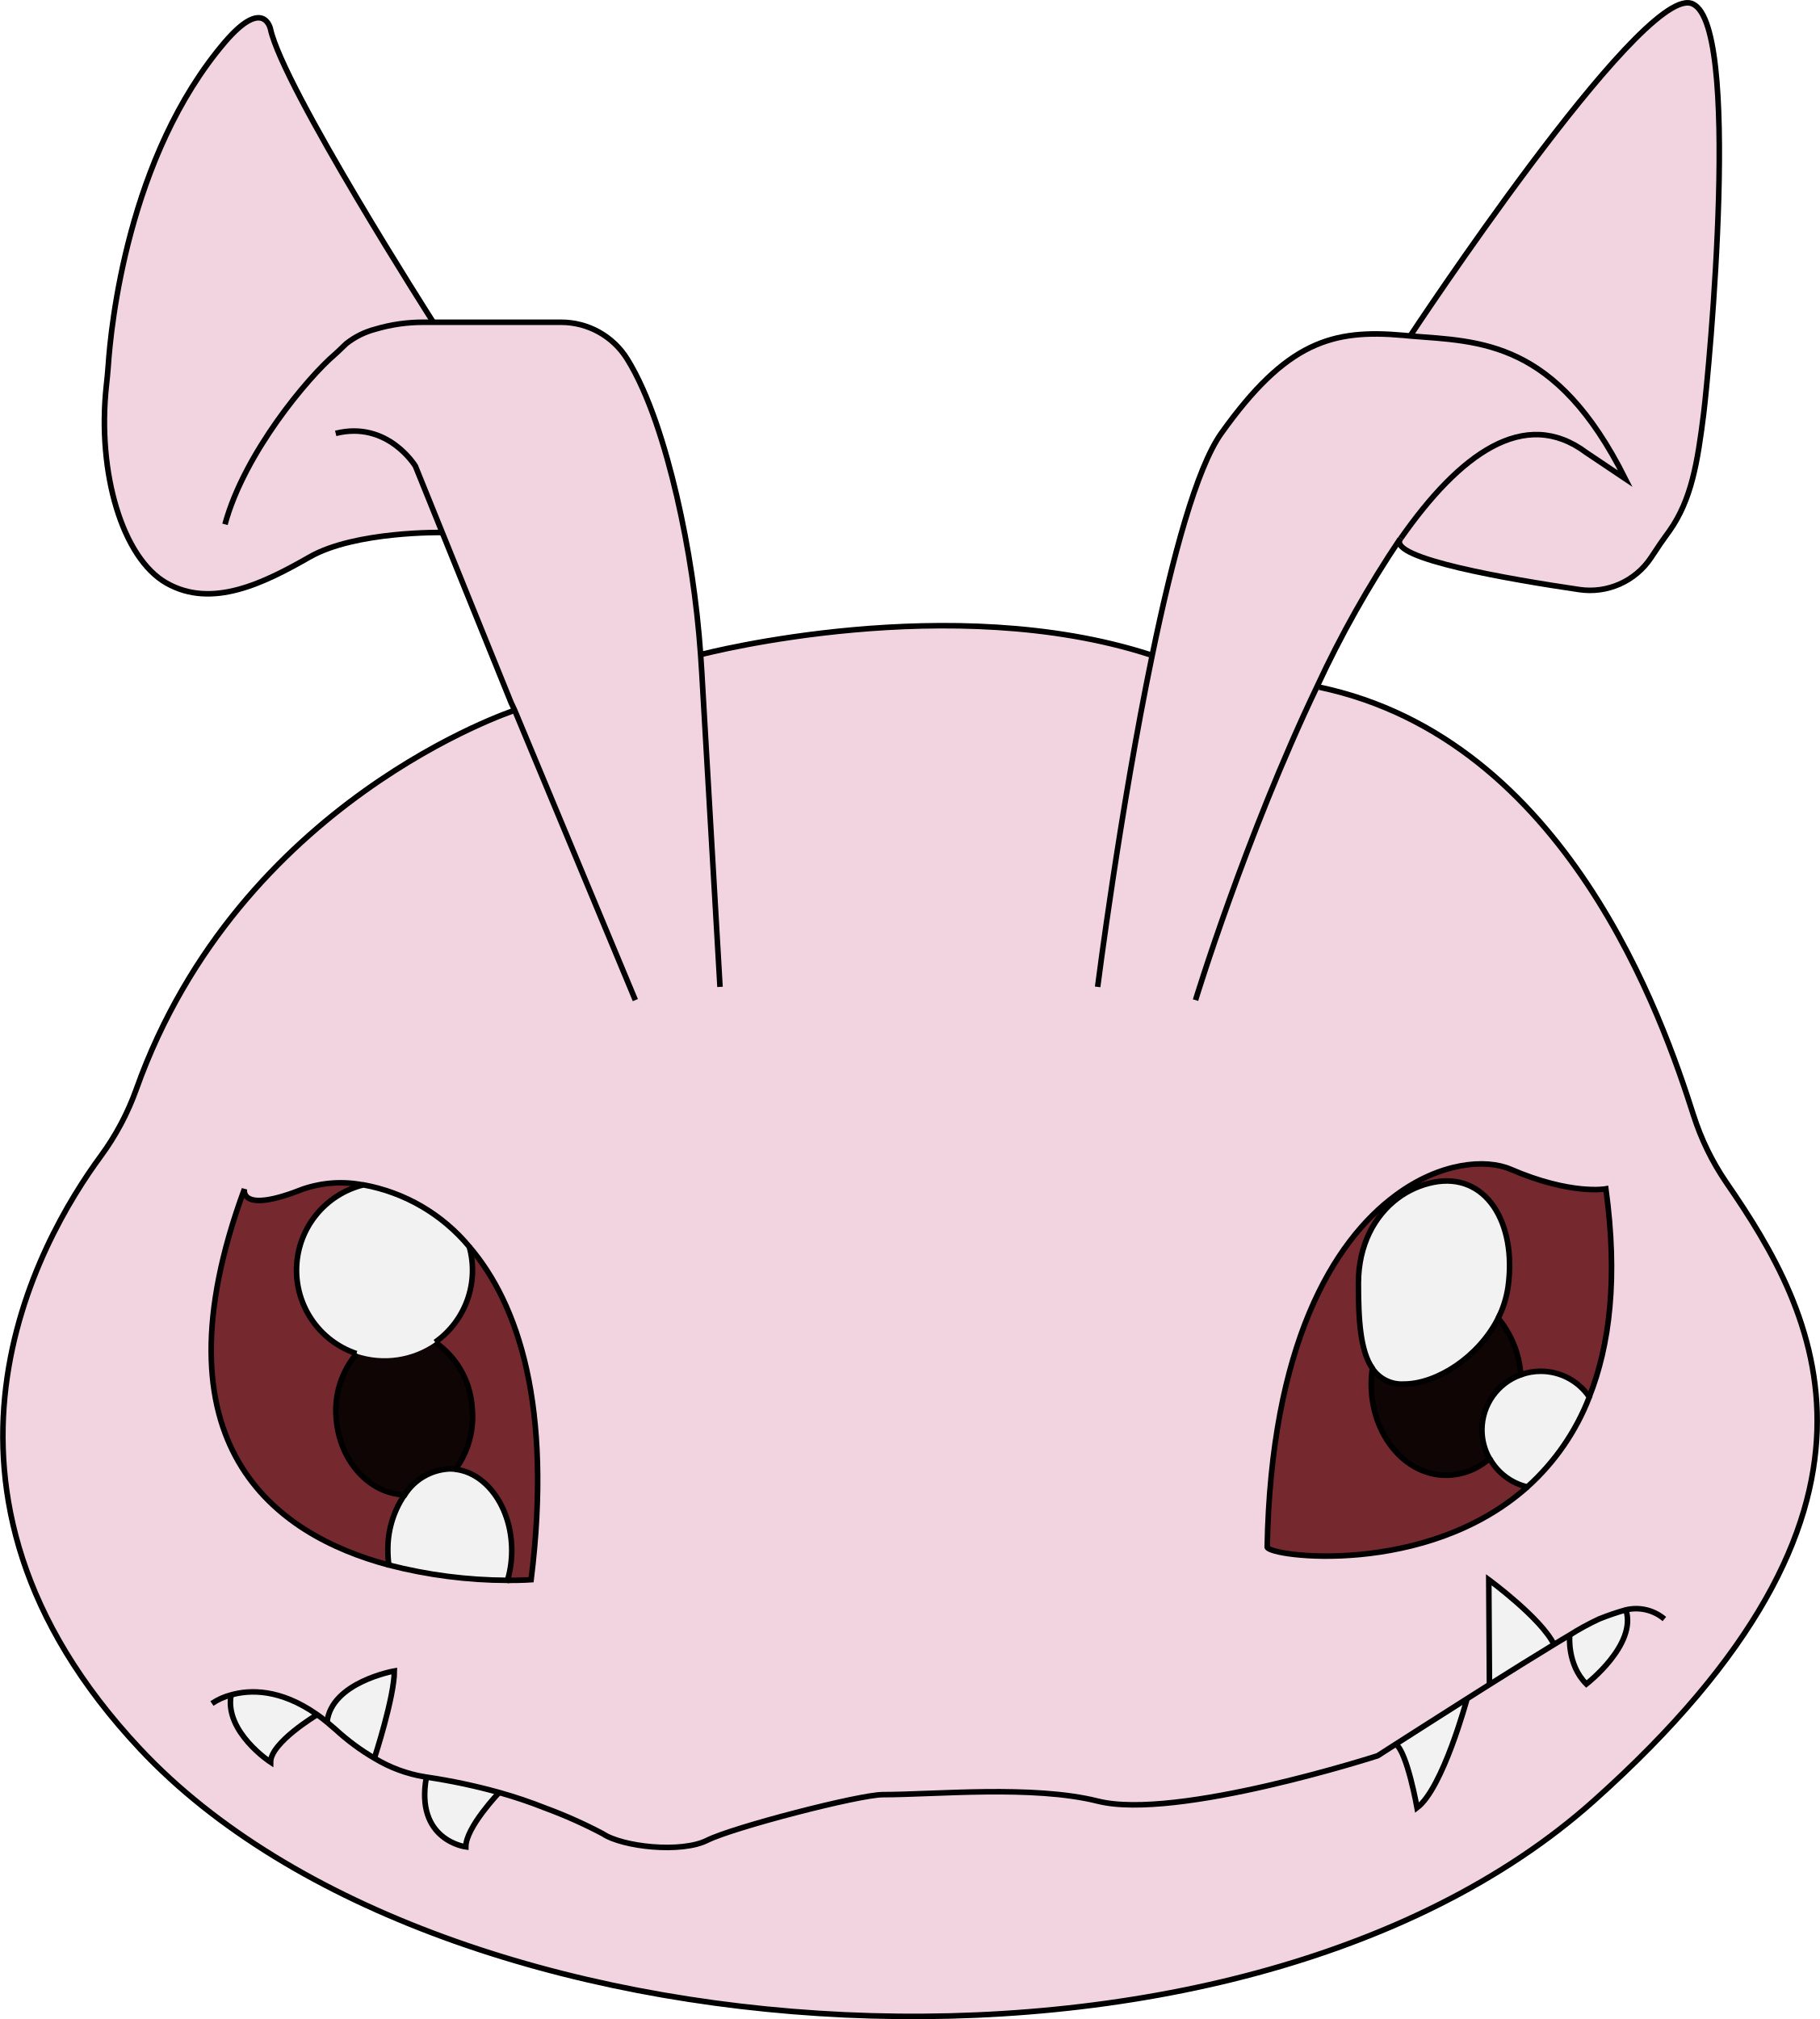
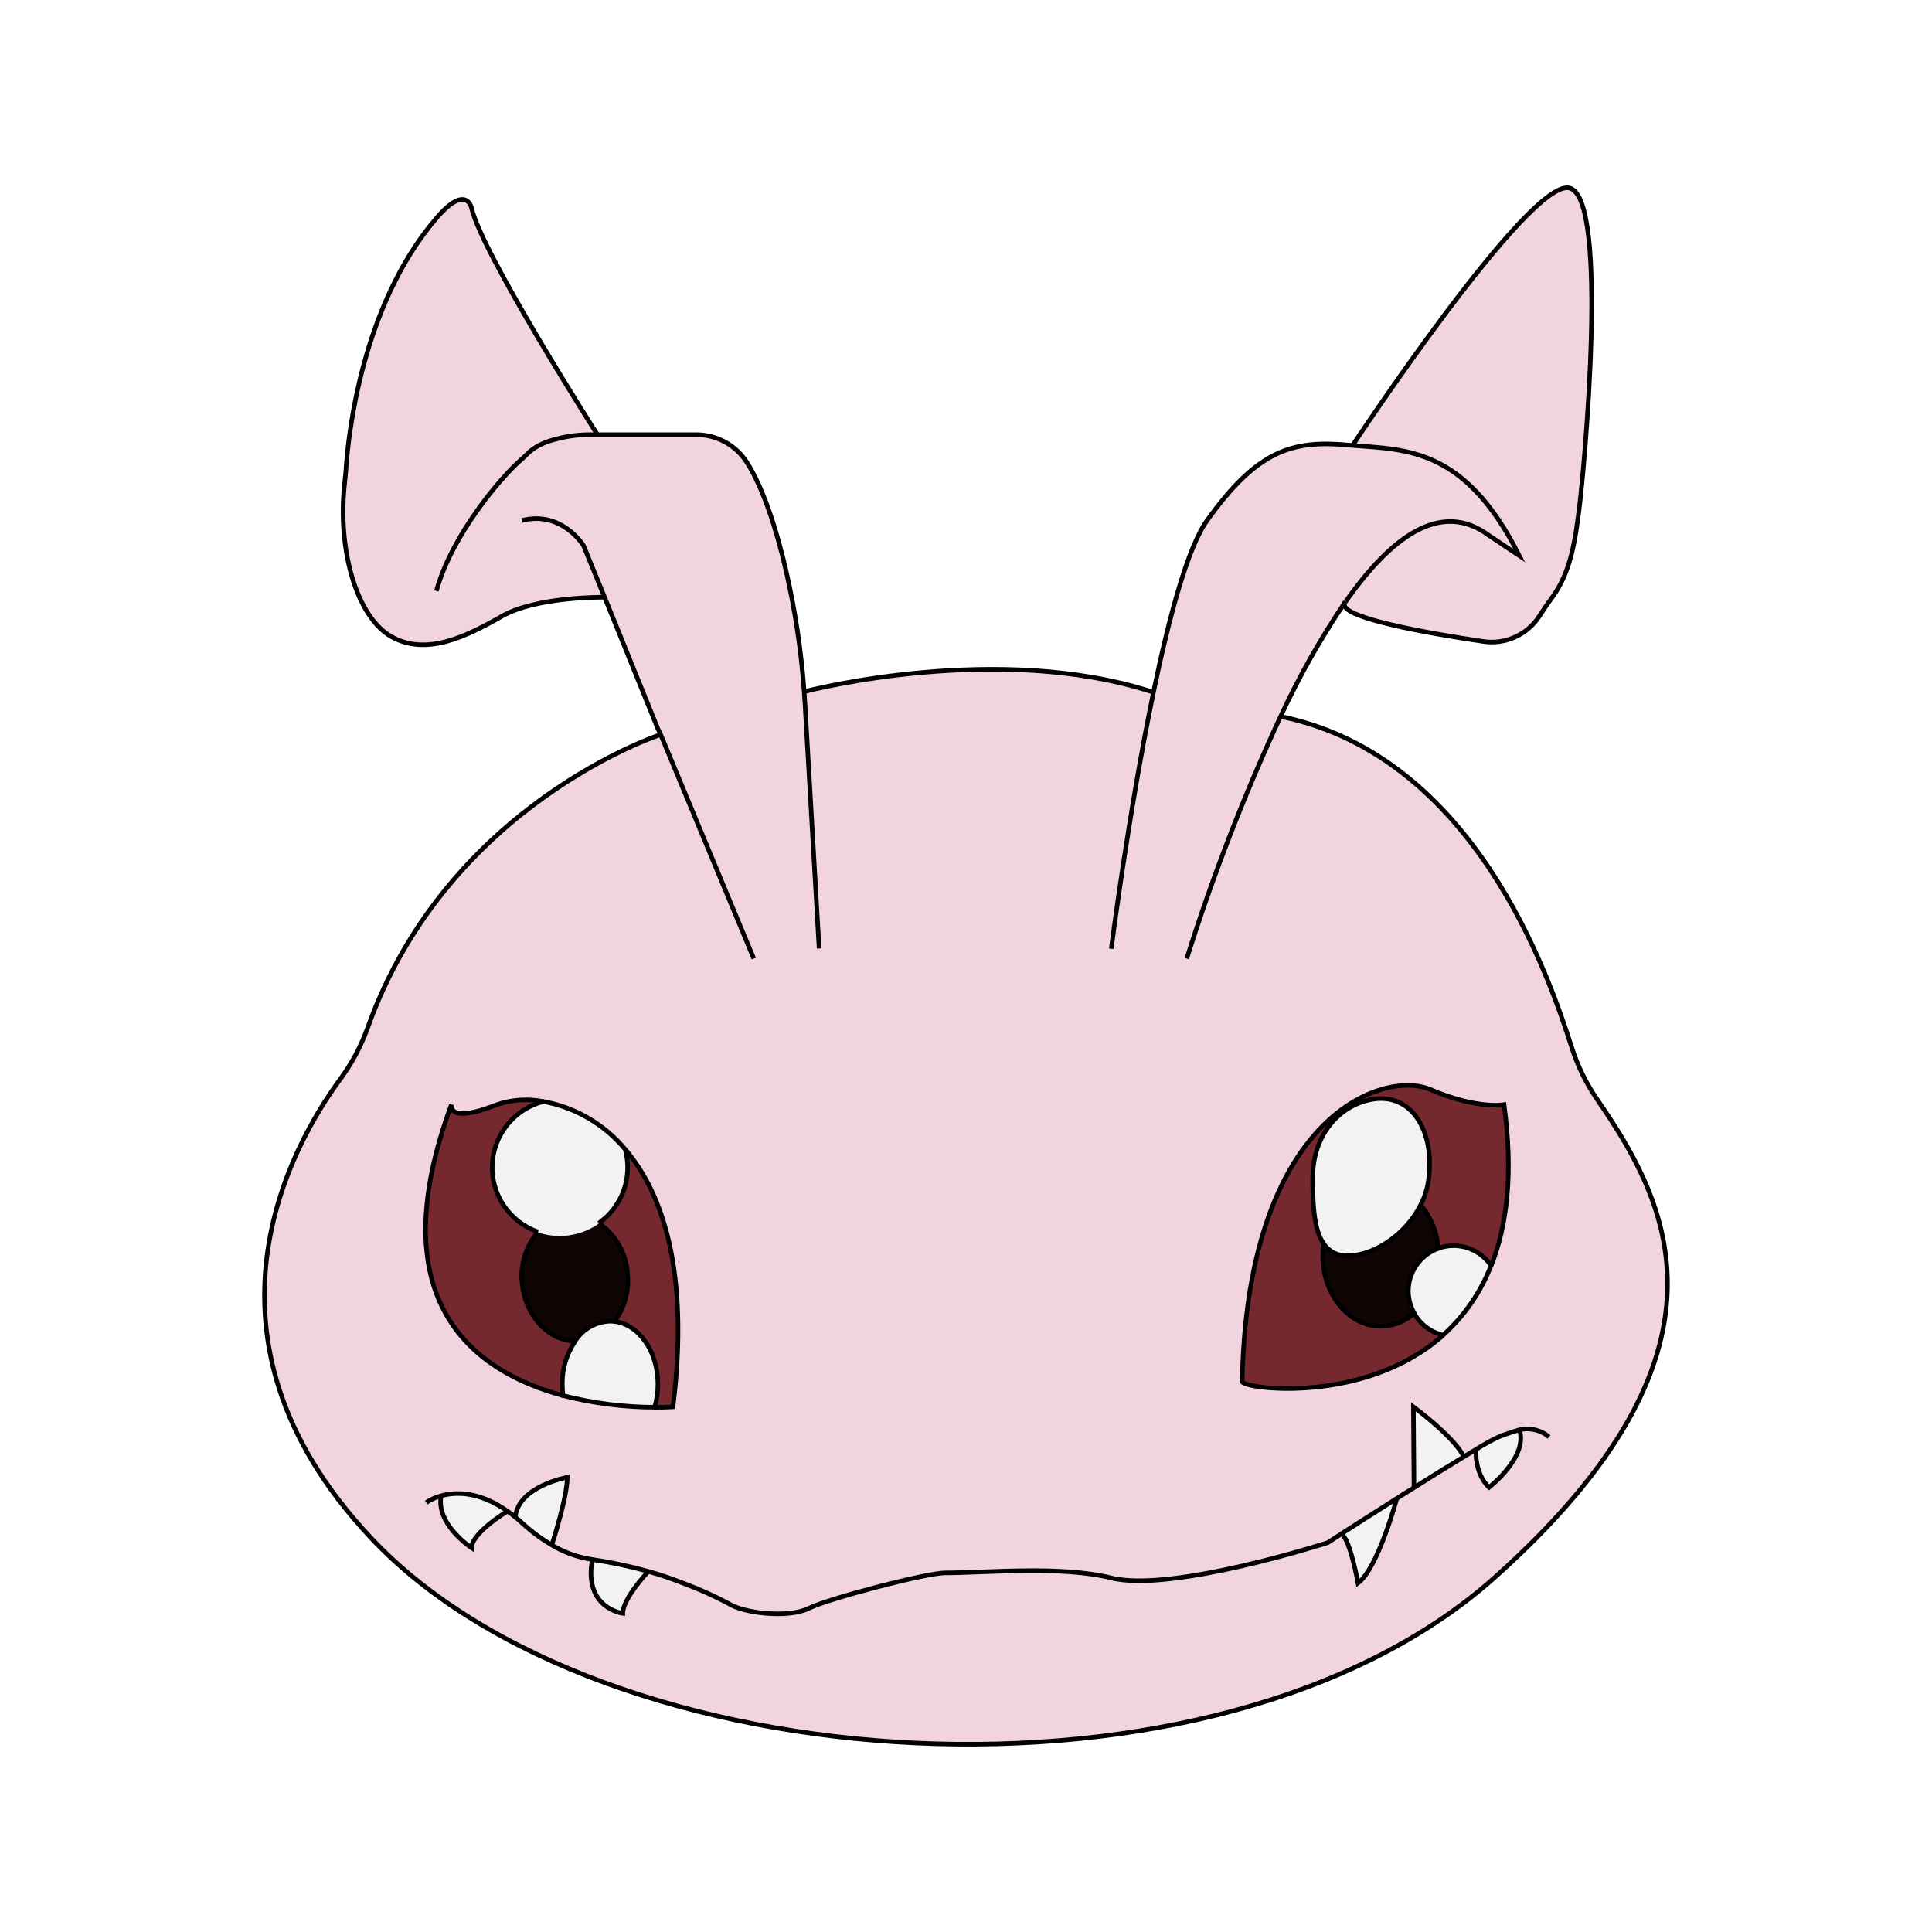
- <svg xmlns="http://www.w3.org/2000/svg" viewBox="0 0 327.62 363.38">
+ <svg xmlns="http://www.w3.org/2000/svg" viewBox="0 0 425 425">
  <defs>
-     <style>.cls-1{fill:#f2d4e1;}.cls-2{fill:#f2f2f2;}.cls-3{fill:#75292e;}.cls-4{fill:#0f0504;}.cls-5{fill:none;stroke:#000;stroke-miterlimit:10;}</style>
+     <style>.cls-1,.cls-6{fill:none;}.cls-2{fill:#f2d4e1;}.cls-3{fill:#f2f2f2;}.cls-4{fill:#75292e;}.cls-5{fill:#0f0504;}.cls-6{stroke:#000;stroke-miterlimit:10;}</style>
  </defs>
  <g id="Capa_2" data-name="Capa 2">
+     <g id="img_bg" data-name="img bg">
+       <rect class="cls-1" width="425" height="425" />
+     </g>
    <g id="S">
-       <path class="cls-1" d="M304.33.56c9.38,2.35,3.26,66.51,2.35,73.87-1.1,8.79-2.19,15.52-6.19,21.16-.54.76-1.1,1.5-1.62,2.27l-1.68,2.52a13.19,13.19,0,0,1-12.91,5.72c-12.49-1.84-34.4-5.59-32.23-9.06l.12-.16c10.56-15.1,22.26-23.78,33.41-15.42l7,4.69c-12.51-25-26.12-24.67-38.71-25.69v-.11S294.94-1.78,304.33.56Z" />
-       <path class="cls-2" d="M292.67,289.73c2.05,6.28-7.11,13.36-7.11,13.36-3.52-3.52-3-8.81-3-8.81a46.69,46.69,0,0,1,5.34-2.92A47.34,47.34,0,0,1,292.67,289.73Z" />
-       <path class="cls-2" d="M277.36,246.8a10.55,10.55,0,0,1,8.74,4.63,42.25,42.25,0,0,1-11.16,16.19,10.55,10.55,0,0,1-1.16-20.19A10.4,10.4,0,0,1,277.36,246.8Z" />
-       <path class="cls-2" d="M258,212.8c9.45-1.9,15.06,7.22,13.48,18.76a18.67,18.67,0,0,1-1.81,5.75c-3.51,7-11,11.84-17,11.84a6.36,6.36,0,0,1-5.66-2.81c-2.23-3.22-2.54-8.9-2.54-15.36,0-6.89,2.92-12.21,7.12-15.34A15.9,15.9,0,0,1,258,212.8Z" />
-       <path class="cls-2" d="M268.12,303.2h0L268,284.32s9.43,6.91,11.75,11.67C276.31,298.07,272.21,300.62,268.12,303.2Z" />
-       <path class="cls-2" d="M264.09,305.73s-4.33,16.11-9,19.63c0,0-1.78-10-3.82-11.44C254.23,312,259,309,264.09,305.73Z" />
-       <path class="cls-3" d="M286.09,251.43a10.55,10.55,0,0,0-8.74-4.63,10.4,10.4,0,0,0-3.59.63,17.92,17.92,0,0,0-4.08-10.13,18.67,18.67,0,0,0,1.81-5.75c1.57-11.54-4-20.66-13.48-18.76a15.9,15.9,0,0,0-6.37,2.84l-.38-.53c8-5.92,16.17-6.6,20.68-4.66,10.88,4.69,17.13,3.52,17.13,3.52C291.27,229.93,289.79,242.13,286.09,251.43Z" />
-       <path class="cls-3" d="M228.11,278.46c.68-36.34,11.83-55,23.16-63.35l.38.53c-4.2,3.13-7.12,8.44-7.12,15.34,0,6.46.32,12.14,2.54,15.36a20.13,20.13,0,0,0-.2,2.81c0,9.06,6,16.42,13.48,16.42a11.85,11.85,0,0,0,7.81-3,10.52,10.52,0,0,0,6.77,5.1C256.72,283.85,228.57,280.17,228.11,278.46Z" />
-       <path class="cls-4" d="M252.73,249.15c5.93,0,13.45-4.84,17-11.84a17.92,17.92,0,0,1,4.08,10.13,10.54,10.54,0,0,0-7,9.92,10.43,10.43,0,0,0,1.36,5.17,11.85,11.85,0,0,1-7.81,3c-7.45,0-13.48-7.35-13.48-16.42a20.13,20.13,0,0,1,.2-2.81A6.36,6.36,0,0,0,252.73,249.15Z" />
-       <path class="cls-3" d="M84.48,224.39c8.83,10.3,15,28.73,11.13,59.93,0,0-1.61.12-4.29.11a18.6,18.6,0,0,0,.77-5.38c0-7.63-4.44-13.92-10.12-14.6a16,16,0,0,0,3-11,15.53,15.53,0,0,0-6.68-11.85,15.84,15.84,0,0,0,6.14-17.18Z" />
-       <path class="cls-2" d="M76.79,319.85a107.3,107.3,0,0,1,13.06,2.77s-6,6.26-6,9.78C83.88,332.4,74.69,331.25,76.79,319.85Z" />
-       <path class="cls-2" d="M84.48,224.39a15.83,15.83,0,1,1-19.07-11.14A32.24,32.24,0,0,1,84.48,224.39Z" />
-       <path class="cls-2" d="M72.79,269.07h0A10.09,10.09,0,0,1,81,264.39a9.92,9.92,0,0,1,1,.06c5.68.68,10.12,7,10.12,14.6a18.6,18.6,0,0,1-.77,5.38A86.86,86.86,0,0,1,70,281.68h0a19.42,19.42,0,0,1-.18-2.64A17.35,17.35,0,0,1,72.79,269.07Z" />
-       <path class="cls-4" d="M64.16,243.62a15.83,15.83,0,0,0,14.18-2.05A15.53,15.53,0,0,1,85,253.43a16,16,0,0,1-3,11,9.92,9.92,0,0,0-1-.06,10.09,10.09,0,0,0-8.15,4.68h0c-6.3-.19-11.69-6-12.32-13.65A15.79,15.79,0,0,1,64.16,243.62Z" />
-       <path class="cls-3" d="M53.4,228.63a15.82,15.82,0,0,0,10.76,15,15.79,15.79,0,0,0-3.69,11.8c.63,7.61,6,13.46,12.32,13.65a17.35,17.35,0,0,0-3,10,19.42,19.42,0,0,0,.18,2.64C49.55,276.22,27,260.19,44,214c-.07.4-.59,4.43,10.56,0a21,21,0,0,1,10.85-.72A15.84,15.84,0,0,0,53.4,228.63Z" />
-       <path class="cls-2" d="M67.39,316.46a40.58,40.58,0,0,1-7-5.17c-.53-.48-1.06-.94-1.57-1.34.79-7.2,12.12-9.22,12.12-9.22C71,305.43,67.39,316.46,67.39,316.46Z" />
-       <path class="cls-1" d="M282.57,294.28s-.53,5.29,3,8.81c0,0,9.16-7.07,7.11-13.36a47.34,47.34,0,0,0-4.76,1.63A46.69,46.69,0,0,0,282.57,294.28Zm-14.46,8.92c4.09-2.58,8.2-5.14,11.61-7.21C277.4,291.23,268,284.32,268,284.32l.14,18.87ZM67.39,316.46s3.6-11,3.6-15.72c0,0-11.34,2-12.12,9.22.52.4,1,.86,1.57,1.34A40.58,40.58,0,0,0,67.39,316.46Zm196.71-10.73c-5.11,3.24-9.86,6.27-12.84,8.18,2,1.44,3.82,11.44,3.82,11.44C259.77,321.85,264.09,305.73,264.09,305.73ZM78,58h23a14,14,0,0,1,11.89,6.58c3.93,6.31,6.87,15.84,8.93,24.66a185,185,0,0,1,4.3,28.56c1.29-.34,45.07-11.55,80.88,0l.45.08C211.07,100.4,215.4,84.25,219.9,78c11.73-16.42,19.93-18.76,32.83-17.59l1.16.11c12.58,1,26.19.67,38.71,25.69l-7-4.69c-11.15-8.36-22.84.32-33.41,15.42l-.12.16a192.13,192.13,0,0,0-14.94,26.45l.39.18c44.56,9.38,61.85,59.75,67.35,77a46.5,46.5,0,0,0,5.93,12.17c16.22,23.52,35.29,58.52-24,111.38-64.49,57.46-207.54,48.07-261.48-9.38-44-46.84-18.2-91.73-7.18-106.73a47.13,47.13,0,0,0,6.45-12.14c18.55-52,68.15-68.16,68.15-68.16L92,126.45,79.64,95.83s-15.69-.29-23.9,4.4-17.59,9.38-25.8,4.69c-7.87-4.49-12.5-19.76-10.81-35.47.13-1.2.26-2.38.34-3.58.47-7.14,3.48-37.8,21-58.28,7-8.21,8.21-2.35,8.21-2.35C51.05,15.81,78,58,78,58Zm11.83,264.6a107.3,107.3,0,0,0-13.06-2.77c-2.1,11.4,7.09,12.55,7.09,12.55C83.88,328.88,89.85,322.62,89.85,322.62Zm-32.76-14c-6.7-4.71-12.18-4.49-15.49-3.55-1.23,6.65,7.11,12.1,7.11,12.1C48.71,313.64,57.09,308.61,57.09,308.61Zm229-57.17c3.69-9.3,5.18-21.5,3-37.46,0,0-6.25,1.17-17.13-3.52-4.51-1.95-12.64-1.27-20.68,4.66-11.33,8.33-22.48,27-23.16,63.35.46,1.71,28.61,5.39,46.82-10.83A42.25,42.25,0,0,0,286.09,251.43ZM95.61,284.32c3.83-31.2-2.3-49.63-11.13-59.93a32.24,32.24,0,0,0-19.07-11.14,21,21,0,0,0-10.85.72c-11.15,4.47-10.64.43-10.56,0-17,46.19,5.55,62.22,26,67.68h0a86.86,86.86,0,0,0,21.32,2.74C94,284.44,95.61,284.32,95.61,284.32Z" />
-       <path class="cls-2" d="M57.09,308.61s-8.38,5-8.38,8.55c0,0-8.34-5.45-7.11-12.1C44.91,304.12,50.4,303.89,57.09,308.61Z" />
-       <path class="cls-5" d="M237.49,123.68c44.56,9.38,61.85,59.75,67.35,77a46.5,46.5,0,0,0,5.93,12.17c16.22,23.52,35.29,58.52-24,111.38-64.49,57.46-207.54,48.07-261.48-9.38-44-46.84-18.2-91.73-7.18-106.73a47.13,47.13,0,0,0,6.45-12.14c18.55-52,68.15-68.16,68.15-68.16" />
-       <path class="cls-5" d="M129.61,177.62l-3.27-56.44c-.07-1.13-.14-2.24-.22-3.37a185,185,0,0,0-4.3-28.56c-2.06-8.82-5-18.35-8.93-24.66A14,14,0,0,0,101,58H76.32a29.94,29.94,0,0,0-8.77,1.25,14.25,14.25,0,0,0-5.22,2.6c-.72.66-1.38,1.36-2.12,2C55.5,67.87,44,81.47,40.5,94.37" />
-       <path class="cls-5" d="M207,117.82c-35.81-11.55-79.59-.34-80.88,0h0" />
-       <path class="cls-5" d="M60.43,78c9.38-2.35,14.35,5.9,14.35,5.9l4.85,12L92,126.45l.63,1.34L114.37,180" />
-       <path class="cls-5" d="M78,58s-27-42.21-29.31-52.77c0,0-1.17-5.86-8.21,2.35C23,28.07,19.95,58.74,19.48,65.88c-.08,1.2-.21,2.38-.34,3.58-1.69,15.71,2.94,31,10.81,35.47,8.21,4.69,17.59,0,25.8-4.69s23.9-4.4,23.9-4.4" />
-       <path class="cls-5" d="M252.16,96.89c10.56-15.1,22.26-23.78,33.41-15.42l7,4.69c-12.51-25-26.12-24.67-38.71-25.69l-1.16-.11c-12.9-1.17-21.11,1.17-32.83,17.59-4.5,6.3-8.83,22.44-12.45,39.95-5.82,28.11-9.83,59.72-9.83,59.72" />
-       <path class="cls-5" d="M215.21,180s8.93-29.3,21.89-56.46A192.13,192.13,0,0,1,252,97.05" />
-       <path class="cls-5" d="M253.91,60.37s41-62.15,50.42-59.8,3.26,66.51,2.35,73.87c-1.1,8.79-2.19,15.52-6.19,21.16-.54.76-1.1,1.5-1.62,2.27l-1.68,2.52a13.19,13.19,0,0,1-12.91,5.72c-12.49-1.84-34.4-5.59-32.23-9.06l.12-.16" />
-       <path class="cls-5" d="M70,281.68C49.55,276.22,27,260.19,44,214c-.07.4-.59,4.43,10.56,0a21,21,0,0,1,10.85-.72" />
-       <path class="cls-5" d="M84.48,224.39c8.83,10.3,15,28.73,11.13,59.93,0,0-1.61.12-4.29.11" />
-       <path class="cls-5" d="M274.93,267.63c-18.21,16.23-46.36,12.55-46.82,10.83.68-36.34,11.83-55,23.16-63.35,8-5.92,16.17-6.6,20.68-4.66,10.88,4.69,17.13,3.52,17.13,3.52,2.19,16,.7,28.16-3,37.46" />
-       <path class="cls-5" d="M38.15,306.6a11.06,11.06,0,0,1,3.45-1.55c3.31-.94,8.79-1.16,15.49,3.55.57.4,1.17.84,1.77,1.35s1,.86,1.57,1.34a40.58,40.58,0,0,0,7,5.17,25.36,25.36,0,0,0,9,3.33l.39.06a107.3,107.3,0,0,1,13.06,2.77,83,83,0,0,1,8.29,2.8,84.76,84.76,0,0,1,10.37,4.63c3.52,2.35,14.07,3.52,18.76,1.17S154.7,323,158.93,323c9.38,0,27-1.76,38.69,1.17C211.69,327.71,248,316,248,316l3.21-2.06c3-1.91,7.73-4.95,12.84-8.18,1.31-.84,2.66-1.69,4-2.53,4.09-2.58,8.2-5.14,11.61-7.21,1-.62,2-1.2,2.85-1.71a46.69,46.69,0,0,1,5.34-2.92,47.34,47.34,0,0,1,4.76-1.63,7.9,7.9,0,0,1,7,1.63" />
-       <path class="cls-5" d="M268.12,303.19,268,284.32s9.43,6.91,11.75,11.67" />
-       <path class="cls-5" d="M282.57,294.28s-.53,5.29,3,8.81c0,0,9.16-7.07,7.11-13.36a1.63,1.63,0,0,0-.07-.22" />
-       <path class="cls-5" d="M264.09,305.73s-4.33,16.11-9,19.63c0,0-1.78-10-3.82-11.44" />
-       <path class="cls-5" d="M89.85,322.62s-6,6.26-6,9.78c0,0-9.19-1.15-7.09-12.55,0-.12,0-.23.06-.35" />
-       <path class="cls-5" d="M67.39,316.46s3.6-11,3.6-15.72c0,0-11.34,2-12.12,9.22" />
-       <path class="cls-5" d="M57.09,308.61s-8.38,5-8.38,8.55c0,0-8.34-5.45-7.11-12.1" />
-       <path class="cls-5" d="M64.16,243.62a15.83,15.83,0,0,1,1.25-30.37,32.24,32.24,0,0,1,19.07,11.14,15.84,15.84,0,0,1-6.14,17.18" />
-       <path class="cls-5" d="M82,264.45c5.68.68,10.12,7,10.12,14.6a18.6,18.6,0,0,1-.77,5.38A86.86,86.86,0,0,1,70,281.68h0a19.42,19.42,0,0,1-.18-2.64,17.35,17.35,0,0,1,3-10" />
-       <path class="cls-5" d="M78.34,241.57A15.53,15.53,0,0,1,85,253.43a16,16,0,0,1-3,11,9.92,9.92,0,0,0-1-.06,10.09,10.09,0,0,0-8.15,4.68h0c-6.3-.19-11.69-6-12.32-13.65a15.79,15.79,0,0,1,3.69-11.8" />
-       <path class="cls-5" d="M247.07,246.33c-2.23-3.22-2.54-8.9-2.54-15.36,0-6.89,2.92-12.21,7.12-15.34A15.9,15.9,0,0,1,258,212.8c9.45-1.9,15.06,7.22,13.48,18.76a18.67,18.67,0,0,1-1.81,5.75" />
-       <path class="cls-5" d="M273.77,247.43a10.4,10.4,0,0,1,3.59-.63,10.55,10.55,0,0,1,8.74,4.63,42.25,42.25,0,0,1-11.16,16.19,10.52,10.52,0,0,1-6.77-5.1" />
-       <path class="cls-5" d="M273.77,247.43a10.54,10.54,0,0,0-7,9.92,10.43,10.43,0,0,0,1.36,5.17,11.85,11.85,0,0,1-7.81,3c-7.45,0-13.48-7.35-13.48-16.42a20.13,20.13,0,0,1,.2-2.81,6.36,6.36,0,0,0,5.66,2.81c5.93,0,13.45-4.84,17-11.84A17.92,17.92,0,0,1,273.77,247.43Z" />
+       <path class="cls-2" d="M111.66,332.42c-6.33-4.45-11.5-4.24-14.62-3.36-1.17,6.29,6.7,11.43,6.7,11.43C103.74,337.17,111.66,332.42,111.66,332.42Zm199.39-5.11c3.88-2.45,7.76-4.86,11-6.82-2.2-4.49-11.11-11-11.11-11l.13,17.83Zm13.66-8.43s-.5,5,2.83,8.32c0,0,8.65-6.68,6.71-12.62a44.73,44.73,0,0,0-4.5,1.54A44.11,44.11,0,0,0,324.71,318.88ZM307.25,329.7c-4.82,3-9.31,5.92-12.12,7.73,1.93,1.37,3.6,10.81,3.6,10.81C303.16,344.93,307.25,329.7,307.25,329.7Zm-193.91,4c.49.39,1,.81,1.47,1.26a38.34,38.34,0,0,0,6.57,4.89s3.4-10.43,3.4-14.86C124.79,325,114.08,326.89,113.34,333.69ZM130.27,343c-2,10.77,6.7,11.85,6.7,11.85,0-3.32,5.65-9.24,5.65-9.24A101.11,101.11,0,0,0,130.27,343ZM281.75,157.52l.37.17c42.1,8.86,58.44,56.46,63.64,72.72a43.55,43.55,0,0,0,5.62,11.49c15.32,22.22,33.35,55.3-22.72,105.24-60.94,54.29-196.1,45.42-247.06-8.86C40,294,64.4,251.61,74.81,237.45A44.78,44.78,0,0,0,80.91,226c17.53-49.11,64.38-64.4,64.38-64.4l-.6-1.25L133,131.38s-14.82-.28-22.58,4.15S93.77,144.39,86,140c-7.42-4.24-11.81-18.67-10.21-33.51.12-1.13.25-2.25.32-3.38C76.57,96.32,79.41,67.35,96,48c6.65-7.76,7.76-2.22,7.76-2.22,2.22,10,27.7,49.86,27.7,49.86h21.7a13.22,13.22,0,0,1,11.23,6.22c3.72,6,6.49,15,8.44,23.3a174.48,174.48,0,0,1,4.08,27c1.38-.35,42.64-10.88,76.41,0l.42.08c3.42-16.54,7.51-31.8,11.77-37.75,11.08-15.51,18.83-17.73,31-16.62l1.1.1c11.89,1,24.75.63,36.57,24.27l-6.65-4.43C317,109.9,306,118.1,296,132.37l-.11.16A181.54,181.54,0,0,0,281.75,157.52ZM328,278.4c3.49-8.79,4.9-20.32,2.83-35.4,0,0-5.91,1.11-16.19-3.32-4.27-1.84-11.94-1.2-19.54,4.4-10.69,7.87-21.23,25.53-21.88,59.86.43,1.62,27,5.1,44.24-10.24A39.92,39.92,0,0,0,328,278.4Zm-180,31.08c3.62-29.48-2.17-46.9-10.51-56.63a30.46,30.46,0,0,0-18-10.53,19.85,19.85,0,0,0-10.25.68c-10.54,4.22-10,.41-10,0-16.1,43.64,5.24,58.79,24.55,63.95h0A82.08,82.08,0,0,0,144,309.57C146.54,309.58,148.06,309.47,148.06,309.47Z" />
+       <path class="cls-2" d="M345.26,41.36c8.86,2.22,3.09,62.85,2.22,69.8-1,8.31-2.07,14.67-5.85,20-.51.72-1,1.42-1.53,2.15l-1.58,2.38a12.47,12.47,0,0,1-12.19,5.42c-11.81-1.75-32.51-5.3-30.47-8.58l.11-.16c10-14.27,21-22.47,31.56-14.57l6.65,4.43C322.36,98.59,309.5,98.93,297.61,98v-.1S336.4,39.14,345.26,41.36Z" />
+       <path class="cls-3" d="M334.25,314.58c1.94,5.94-6.71,12.62-6.71,12.62-3.32-3.32-2.83-8.32-2.83-8.32a44.11,44.11,0,0,1,5-2.76A44.73,44.73,0,0,1,334.25,314.58Z" />
+       <path class="cls-4" d="M330.86,243c2.07,15.08.66,26.61-2.83,35.4a10,10,0,0,0-8.25-4.38,9.83,9.83,0,0,0-3.39.6,16.93,16.93,0,0,0-3.86-9.57,17.64,17.64,0,0,0,1.71-5.43c1.48-10.9-3.81-19.52-12.74-17.73a15,15,0,0,0-6,2.68l-.35-.5c7.6-5.59,15.28-6.24,19.54-4.4C325,244.11,330.86,243,330.86,243Z" />
+       <path class="cls-3" d="M319.78,274A10,10,0,0,1,328,278.4a39.92,39.92,0,0,1-10.55,15.3,10,10,0,0,1-1.1-19.08A9.83,9.83,0,0,1,319.78,274Z" />
+       <path class="cls-3" d="M310.92,309.47s8.91,6.53,11.11,11c-3.22,2-7.1,4.38-11,6.82h0Z" />
+       <path class="cls-5" d="M312.54,265a16.93,16.93,0,0,1,3.86,9.57,10,10,0,0,0-6.58,9.37,9.86,9.86,0,0,0,1.29,4.89,11.2,11.2,0,0,1-7.38,2.87c-7,0-12.74-6.95-12.74-15.51a19,19,0,0,1,.19-2.66,6,6,0,0,0,5.35,2.66C302.12,276.24,309.22,271.66,312.54,265Z" />
+       <path class="cls-3" d="M301.5,241.89c8.93-1.79,14.23,6.82,12.74,17.73a17.64,17.64,0,0,1-1.71,5.43c-3.31,6.61-10.41,11.19-16,11.19a6,6,0,0,1-5.35-2.66c-2.11-3-2.4-8.41-2.4-14.51,0-6.51,2.76-11.53,6.73-14.49A15,15,0,0,1,301.5,241.89Z" />
+       <path class="cls-4" d="M311.1,288.88a9.94,9.94,0,0,0,6.39,4.82c-17.21,15.33-43.81,11.85-44.24,10.24.65-34.33,11.19-52,21.88-59.86l.35.5c-4,3-6.73,8-6.73,14.49,0,6.1.3,11.47,2.4,14.51a19,19,0,0,0-.19,2.66c0,8.56,5.71,15.51,12.74,15.51A11.2,11.2,0,0,0,311.1,288.88Z" />
+       <path class="cls-3" d="M307.25,329.7s-4.09,15.22-8.52,18.55c0,0-1.67-9.44-3.6-10.81C297.95,335.62,302.43,332.75,307.25,329.7Z" />
+       <path class="cls-4" d="M137.54,252.85c8.34,9.73,14.14,27.14,10.51,56.63,0,0-1.52.11-4.05.1a17.57,17.57,0,0,0,.73-5.09c0-7.21-4.2-13.15-9.56-13.79a15.15,15.15,0,0,0,2.88-10.41,14.67,14.67,0,0,0-6.32-11.2,15,15,0,0,0,5.81-16.23Z" />
+       <path class="cls-3" d="M144.73,304.49a17.57,17.57,0,0,1-.73,5.09A82.08,82.08,0,0,1,123.86,307h0a18.35,18.35,0,0,1-.17-2.49,16.4,16.4,0,0,1,2.81-9.43h0a9.53,9.53,0,0,1,7.7-4.42,9.37,9.37,0,0,1,1,.06C140.53,291.34,144.73,297.28,144.73,304.49Z" />
+       <path class="cls-3" d="M130.27,343a101.11,101.11,0,0,1,12.35,2.61S137,351.57,137,354.9C137,354.9,128.29,353.81,130.27,343Z" />
+       <path class="cls-5" d="M138.05,280.28a15.15,15.15,0,0,1-2.88,10.41,9.37,9.37,0,0,0-1-.06,9.53,9.53,0,0,0-7.7,4.42h0c-5.95-.18-11-5.71-11.64-12.9A14.92,14.92,0,0,1,118.34,271a15,15,0,0,0,13.39-1.94A14.67,14.67,0,0,1,138.05,280.28Z" />
+       <path class="cls-3" d="M137.54,252.85a15,15,0,1,1-18-10.53A30.46,30.46,0,0,1,137.54,252.85Z" />
+       <path class="cls-4" d="M126.5,295.06a16.4,16.4,0,0,0-2.81,9.43,18.35,18.35,0,0,0,.17,2.49C104.54,301.82,83.2,286.67,99.3,243c-.07.38-.55,4.19,10,0a19.85,19.85,0,0,1,10.25-.68A15,15,0,0,0,118.34,271a14.92,14.92,0,0,0-3.49,11.15C115.45,289.35,120.55,294.88,126.5,295.06Z" />
+       <path class="cls-3" d="M124.79,325c0,4.43-3.4,14.86-3.4,14.86a38.34,38.34,0,0,1-6.57-4.89c-.5-.45-1-.88-1.47-1.26C114.08,326.89,124.79,325,124.79,325Z" />
+       <path class="cls-3" d="M111.66,332.42s-7.92,4.75-7.92,8.08c0,0-7.88-5.14-6.7-11.43C100.16,328.18,105.33,328,111.66,332.42Z" />
+       <path class="cls-6" d="M282.11,157.69c42.1,8.86,58.44,56.46,63.64,72.72a43.55,43.55,0,0,0,5.62,11.49c15.32,22.22,33.35,55.3-22.72,105.24-60.94,54.29-196.1,45.42-247.06-8.86C40,294,64.4,251.61,74.81,237.45A44.78,44.78,0,0,0,80.91,226c17.53-49.11,64.38-64.4,64.38-64.4" />
+       <path class="cls-6" d="M180.19,208.65l-3.08-53.32c-.06-1.06-.13-2.13-.21-3.19a174.48,174.48,0,0,0-4.08-27c-1.95-8.33-4.72-17.34-8.44-23.3a13.22,13.22,0,0,0-11.23-6.22H129.83a28,28,0,0,0-8.29,1.2,13.28,13.28,0,0,0-4.93,2.45c-.68.62-1.31,1.29-2,1.87C110.15,105,99.31,117.8,96,130" />
+       <path class="cls-6" d="M253.31,152.15c-33.77-10.89-75-.37-76.41,0h0" />
+       <path class="cls-6" d="M114.82,114.48c8.86-2.22,13.56,5.57,13.56,5.57L133,131.38l11.72,28.94.6,1.25,20.5,49.3" />
+       <path class="cls-6" d="M131.44,95.65S106,55.76,103.74,45.79c0,0-1.11-5.54-7.76,2.22C79.41,67.35,76.57,96.32,76.12,103.07c-.07,1.13-.2,2.25-.32,3.38C74.2,121.29,78.59,135.72,86,140c7.76,4.43,16.62,0,24.37-4.43S133,131.38,133,131.38" />
+       <path class="cls-6" d="M296,132.37c10-14.27,21-22.47,31.56-14.57l6.65,4.43C322.36,98.59,309.5,98.93,297.61,98l-1.1-.1c-12.19-1.11-19.94,1.11-31,16.62-4.25,5.95-8.34,21.21-11.77,37.75-5.5,26.56-9.28,56.43-9.28,56.43" />
+       <path class="cls-6" d="M261.06,210.87a440.43,440.43,0,0,1,20.68-53.35,181.54,181.54,0,0,1,14.11-25" />
+       <path class="cls-6" d="M297.62,97.86s38.78-58.72,47.64-56.5,3.09,62.85,2.22,69.8c-1,8.31-2.07,14.67-5.85,20-.51.72-1,1.42-1.53,2.15l-1.58,2.38a12.47,12.47,0,0,1-12.19,5.42c-11.81-1.75-32.51-5.3-30.47-8.58l.11-.16" />
+       <path class="cls-6" d="M123.85,307C104.54,301.82,83.2,286.67,99.3,243c-.07.38-.55,4.19,10,0a19.85,19.85,0,0,1,10.25-.68" />
+       <path class="cls-6" d="M137.54,252.85c8.34,9.73,14.14,27.14,10.51,56.63,0,0-1.52.11-4.05.1" />
+       <path class="cls-6" d="M317.49,293.7c-17.21,15.33-43.81,11.85-44.24,10.24.65-34.33,11.19-52,21.88-59.86,7.6-5.59,15.28-6.24,19.54-4.4C325,244.11,330.86,243,330.86,243c2.07,15.08.66,26.61-2.83,35.4" />
+       <path class="cls-6" d="M93.77,330.52A10.44,10.44,0,0,1,97,329.06c3.12-.89,8.3-1.1,14.62,3.36.55.38,1.11.8,1.68,1.27s1,.81,1.47,1.26a38.34,38.34,0,0,0,6.57,4.89,24,24,0,0,0,8.53,3.15l.35.06a101.11,101.11,0,0,1,12.35,2.61,78.43,78.43,0,0,1,7.83,2.65,83.35,83.35,0,0,1,9.78,4.38c3.32,2.22,13.29,3.32,17.73,1.11S203.89,346,207.88,346c8.86,0,25.5-1.65,36.56,1.11,13.29,3.32,47.64-7.76,47.64-7.76l3-1.95c2.81-1.82,7.3-4.69,12.12-7.73,1.24-.8,2.51-1.6,3.8-2.39,3.88-2.45,7.76-4.86,11-6.82l2.68-1.61a44.11,44.11,0,0,1,5-2.76,44.73,44.73,0,0,1,4.5-1.54,7.47,7.47,0,0,1,6.58,1.54" />
+       <path class="cls-6" d="M311.05,327.3l-.13-17.83s8.91,6.53,11.11,11h0" />
+       <path class="cls-6" d="M324.71,318.88s-.5,5,2.83,8.32c0,0,8.65-6.68,6.71-12.62a1.54,1.54,0,0,0-.07-.21" />
+       <path class="cls-6" d="M307.25,329.7s-4.09,15.22-8.52,18.55c0,0-1.67-9.44-3.6-10.81" />
+       <path class="cls-6" d="M142.63,345.66S137,351.57,137,354.9c0,0-8.69-1.09-6.7-11.85,0-.11,0-.22.06-.33" />
+       <path class="cls-6" d="M121.39,339.84s3.4-10.43,3.4-14.86c0,0-10.71,1.91-11.44,8.71" />
+       <path class="cls-6" d="M111.66,332.42s-7.92,4.75-7.92,8.08c0,0-7.88-5.14-6.7-11.43" />
+       <path class="cls-6" d="M118.34,271a15,15,0,0,1,1.19-28.69,30.46,30.46,0,0,1,18,10.53,15,15,0,0,1-5.81,16.23" />
+       <path class="cls-6" d="M135.17,290.69c5.36.64,9.56,6.58,9.56,13.79a17.57,17.57,0,0,1-.73,5.09A82.08,82.08,0,0,1,123.86,307h0a18.35,18.35,0,0,1-.17-2.49,16.4,16.4,0,0,1,2.81-9.43" />
+       <path class="cls-6" d="M131.74,269.08a14.67,14.67,0,0,1,6.32,11.2,15.15,15.15,0,0,1-2.88,10.41,9.37,9.37,0,0,0-1-.06,9.53,9.53,0,0,0-7.7,4.42h0c-5.95-.18-11-5.71-11.64-12.9A14.92,14.92,0,0,1,118.34,271" />
+       <path class="cls-6" d="M291.17,273.58c-2.11-3-2.4-8.41-2.4-14.51,0-6.51,2.76-11.53,6.73-14.49a15,15,0,0,1,6-2.68c8.93-1.79,14.23,6.82,12.74,17.73a17.64,17.64,0,0,1-1.71,5.43" />
+       <path class="cls-6" d="M316.39,274.62a9.83,9.83,0,0,1,3.39-.6A10,10,0,0,1,328,278.4a39.92,39.92,0,0,1-10.55,15.3,9.94,9.94,0,0,1-6.39-4.82" />
+       <path class="cls-6" d="M316.39,274.62a10,10,0,0,0-6.58,9.37,9.86,9.86,0,0,0,1.29,4.89,11.2,11.2,0,0,1-7.38,2.87c-7,0-12.74-6.95-12.74-15.51a19,19,0,0,1,.19-2.66,6,6,0,0,0,5.35,2.66c5.61,0,12.71-4.58,16-11.19A16.93,16.93,0,0,1,316.39,274.62Z" />
    </g>
  </g>
</svg>
